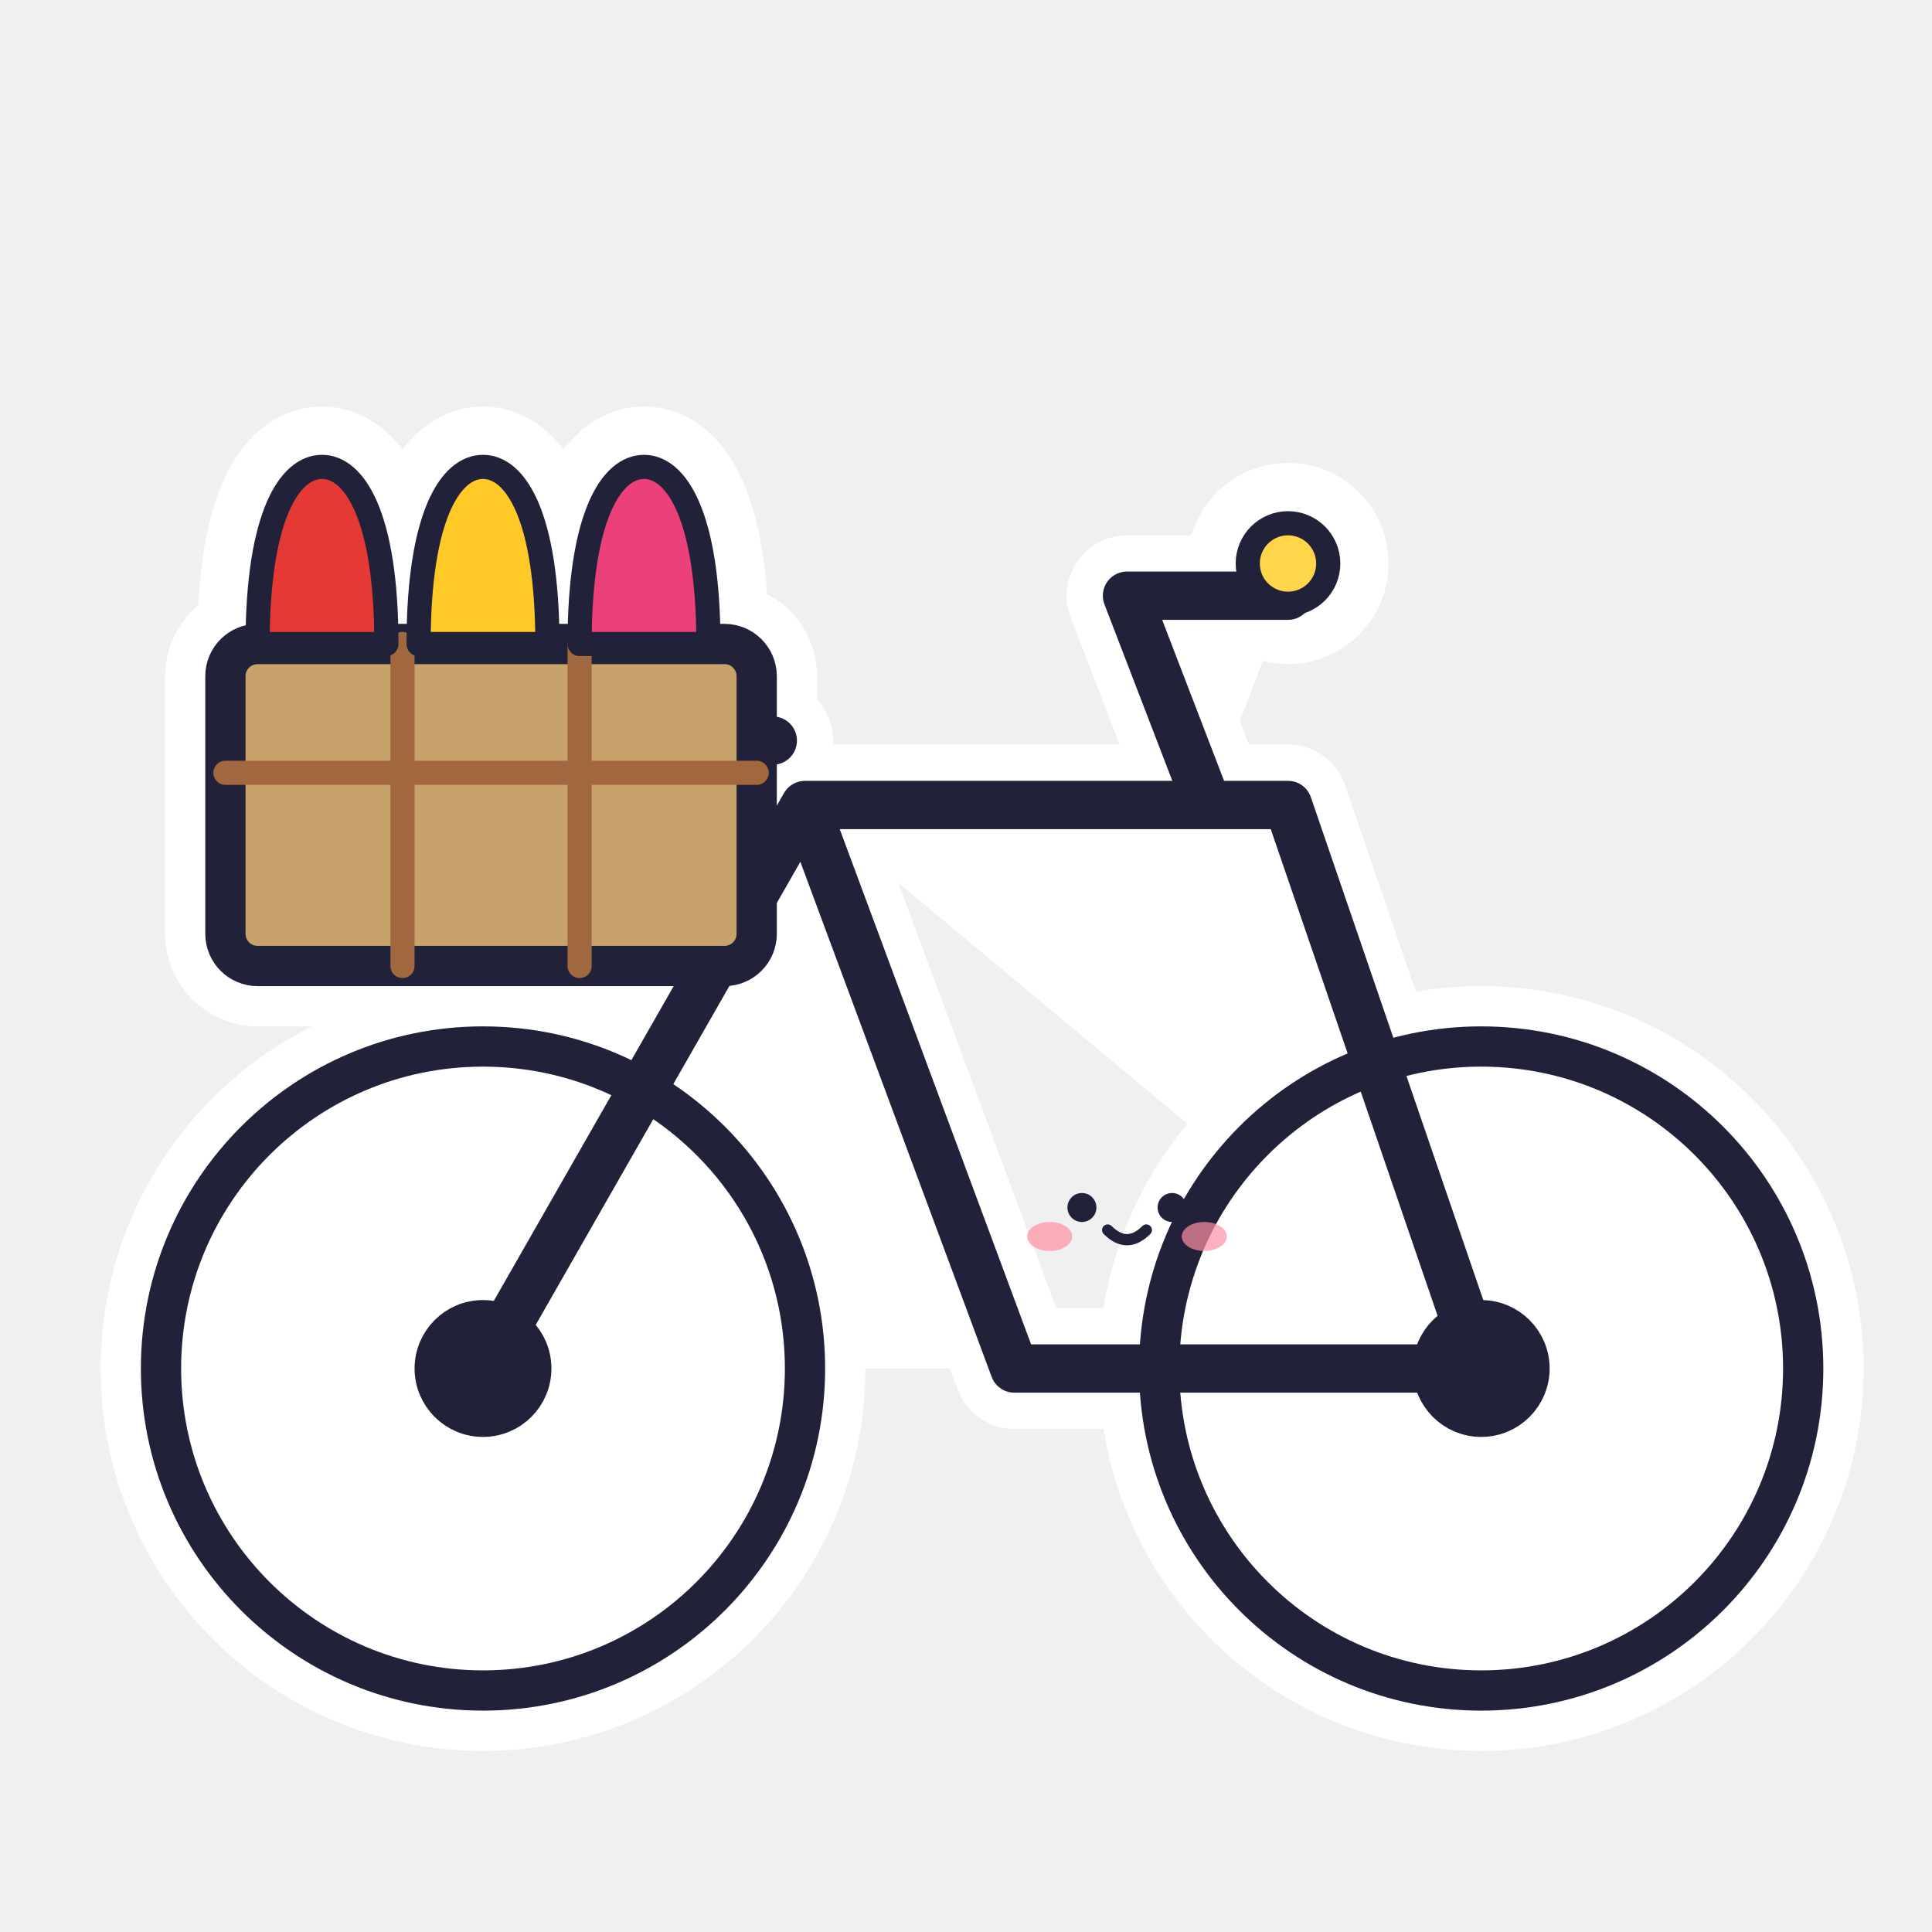
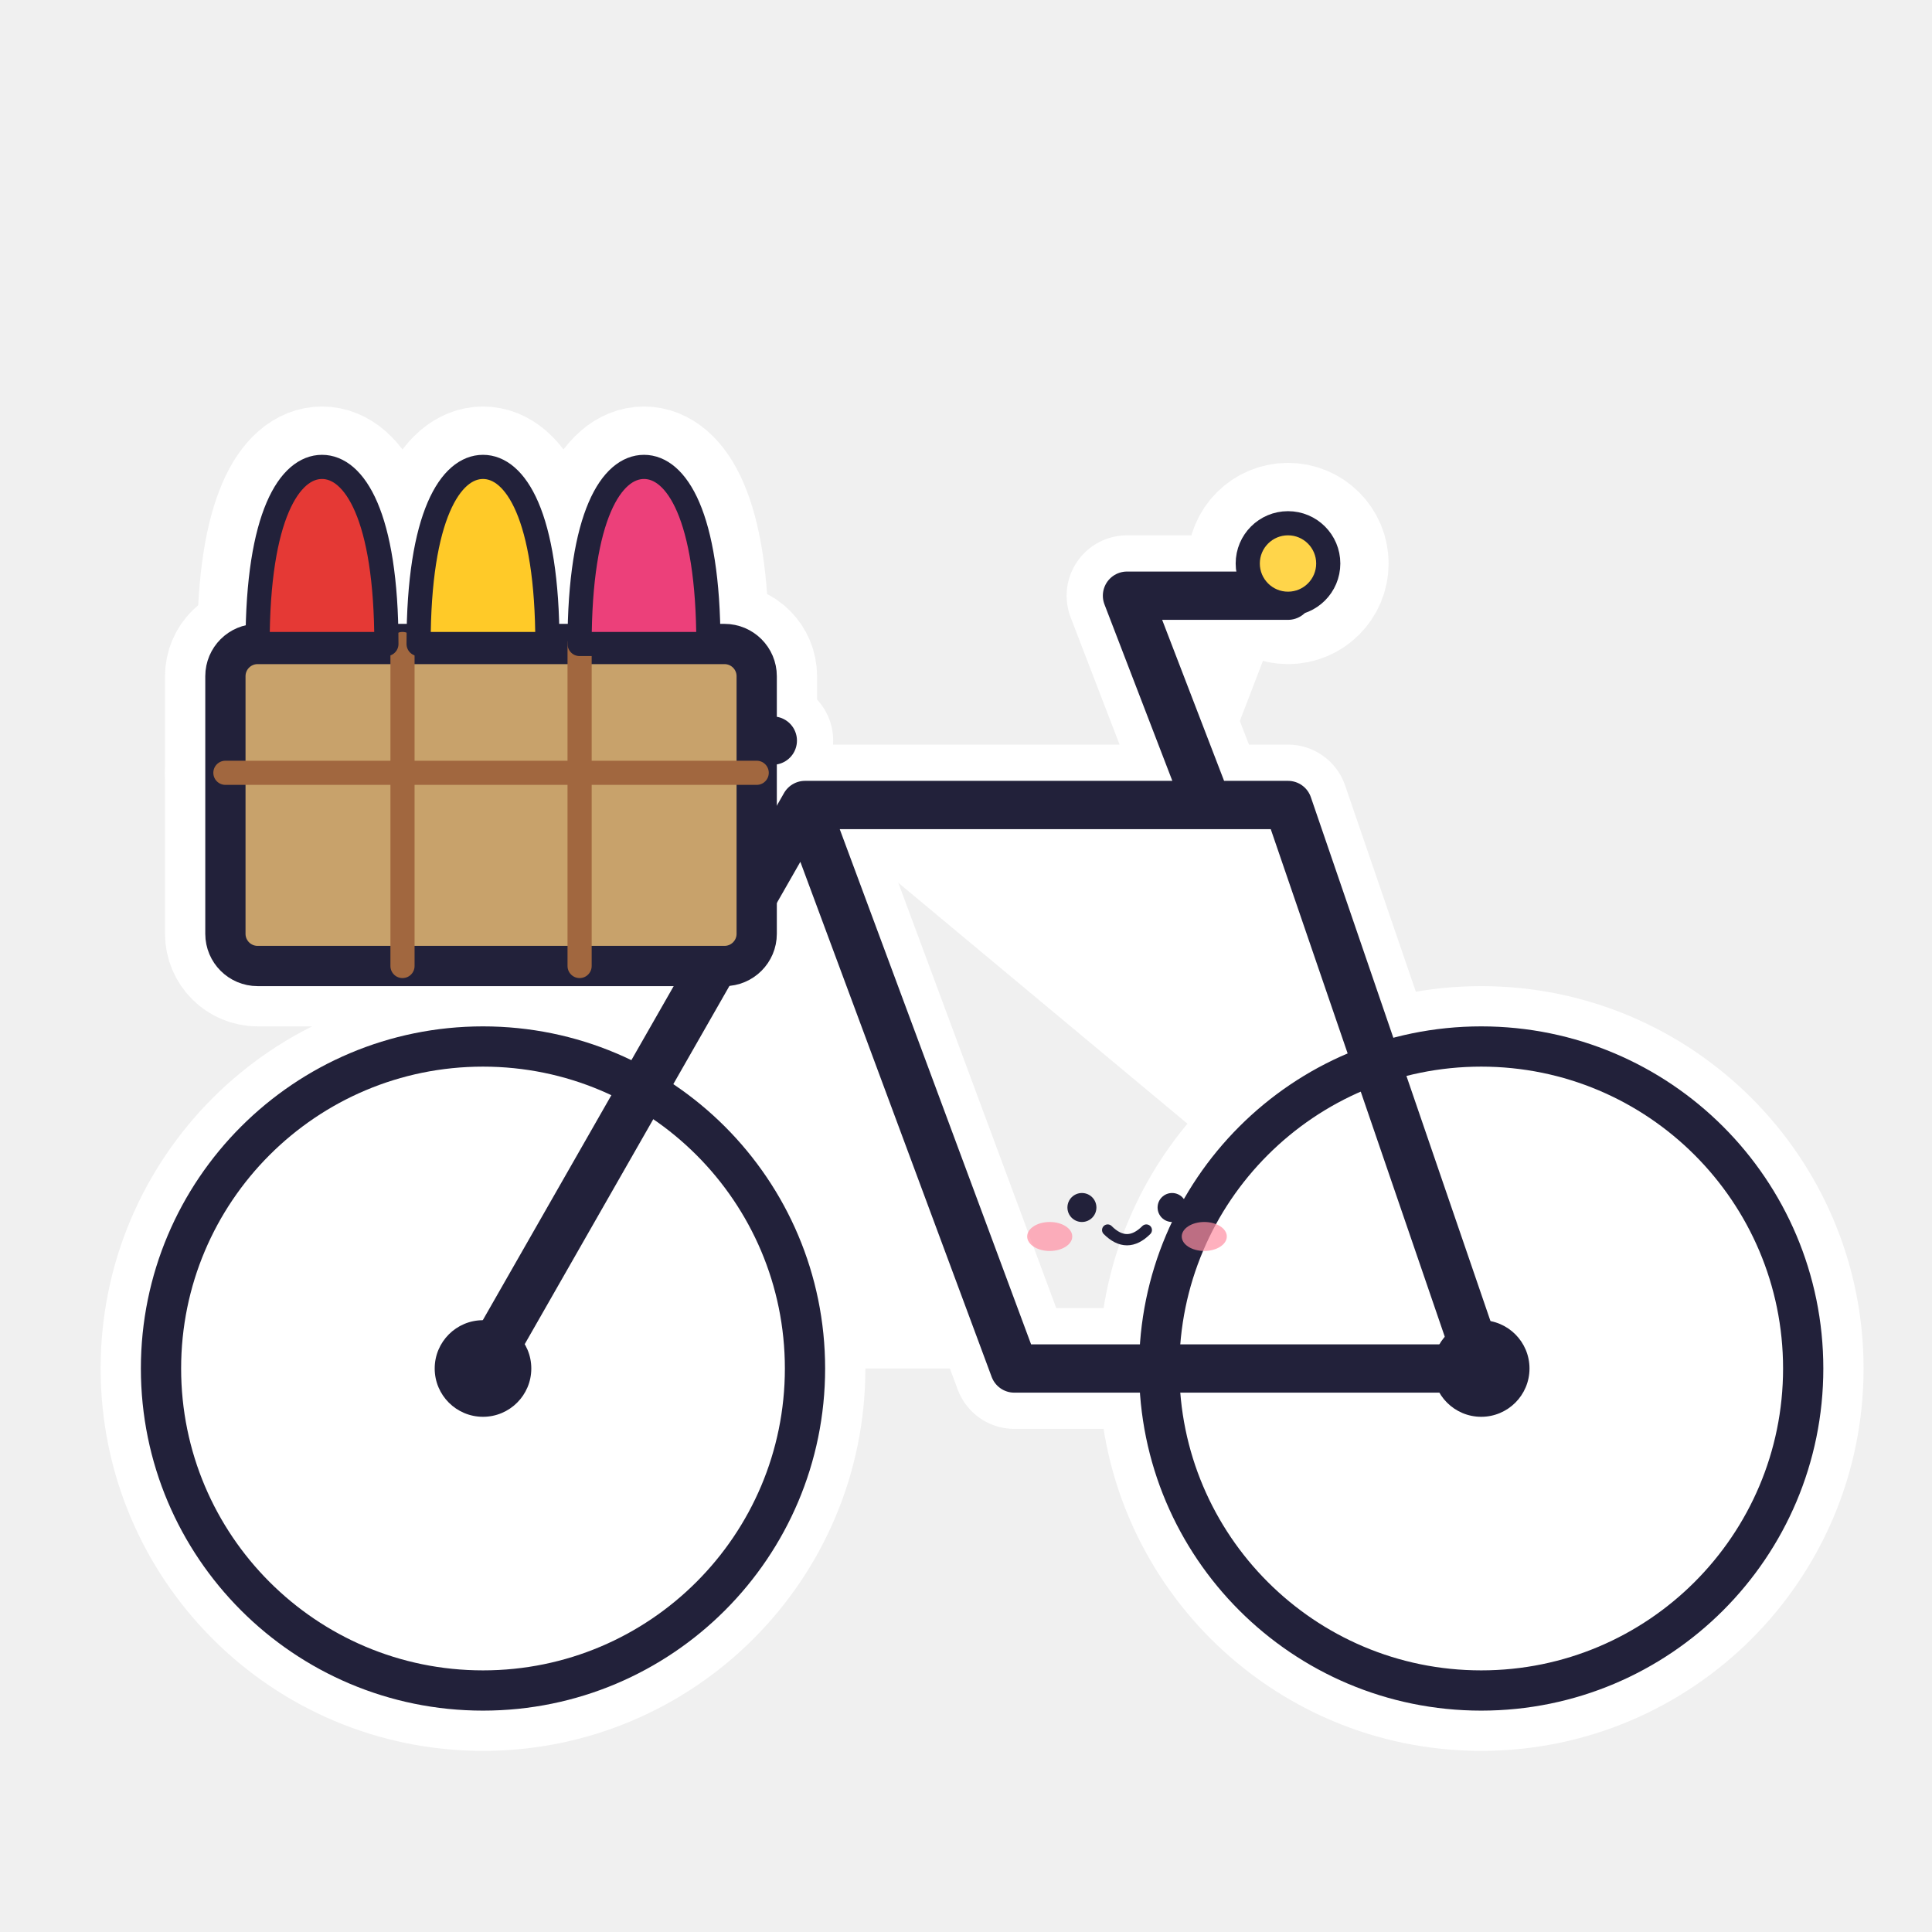
<svg xmlns="http://www.w3.org/2000/svg" viewBox="0 0 240 240" aria-hidden="true">
  <g fill="#fff" stroke="#fff" stroke-width="15" stroke-linejoin="round" stroke-linecap="round">
    <circle cx="60" cy="170" r="40" opacity="1" />
    <circle cx="184" cy="170" r="40" opacity="1" />
    <circle cx="60" cy="170" r="6" opacity="1" />
    <circle cx="184" cy="170" r="6" opacity="1" />
    <path d="M60 170l40-70h60l24 70M100 100l26 70h58M150 100l-10-26h20M96 92h-16" opacity="1" />
    <rect x="28" y="80" width="66" height="40" rx="4" opacity="1" />
    <path d="M28 96h66M50 80v40M72 80v40" opacity="1" />
    <path d="M32 80c0-16 4-22 8-22s8 6 8 22z" opacity="1" />
    <path d="M52 80c0-16 4-22 8-22s8 6 8 22z" opacity="1" />
    <path d="M72 80c0-16 4-22 8-22s8 6 8 22z" opacity="1" />
    <circle cx="160" cy="70" r="5" opacity="1" />
  </g>
  <g stroke="#22213A" stroke-width="5" stroke-linejoin="round" stroke-linecap="round">
    <circle cx="60" cy="170" r="40" fill="none" />
    <circle cx="184" cy="170" r="40" fill="none" />
-     <circle cx="60" cy="170" r="6" fill="#22213A" />
-     <circle cx="184" cy="170" r="6" fill="#22213A" />
+     <circle cx="60" cy="170" r="6" fill="#22213A" stroke="none" />
+     <circle cx="184" cy="170" r="6" fill="#22213A" stroke="none" />
    <path d="M60 170l40-70h60l24 70M100 100l26 70h58M150 100l-10-26h20M96 92h-16" fill="none" stroke="#22213A" stroke-width="6" />
    <rect x="28" y="80" width="66" height="40" rx="4" fill="#C8A26B" />
    <path d="M28 96h66M50 80v40M72 80v40" fill="none" stroke="#A1673F" stroke-width="3" />
    <path d="M32 80c0-16 4-22 8-22s8 6 8 22z" fill="#E53935" stroke-width="3" />
    <path d="M52 80c0-16 4-22 8-22s8 6 8 22z" fill="#FFCA28" stroke-width="3" />
    <path d="M72 80c0-16 4-22 8-22s8 6 8 22z" fill="#EC407A" stroke-width="3" />
    <circle cx="160" cy="70" r="5" fill="#FFD54A" stroke-width="3" />
    <circle class="f" cx="134.4" cy="150" r="1.8" fill="#22213A" stroke="none" />
    <circle class="f" cx="145.6" cy="150" r="1.8" fill="#22213A" stroke="none" />
    <ellipse class="f" cx="130.4" cy="153.6" rx="2.8" ry="1.8" fill="#FF8FA3" stroke="none" opacity=".7" />
    <ellipse class="f" cx="149.6" cy="153.6" rx="2.8" ry="1.8" fill="#FF8FA3" stroke="none" opacity=".7" />
    <path class="f" d="M137.6 152.8q2.4 2.4 4.8 0" fill="none" stroke-width="1.4" />
  </g>
</svg>
